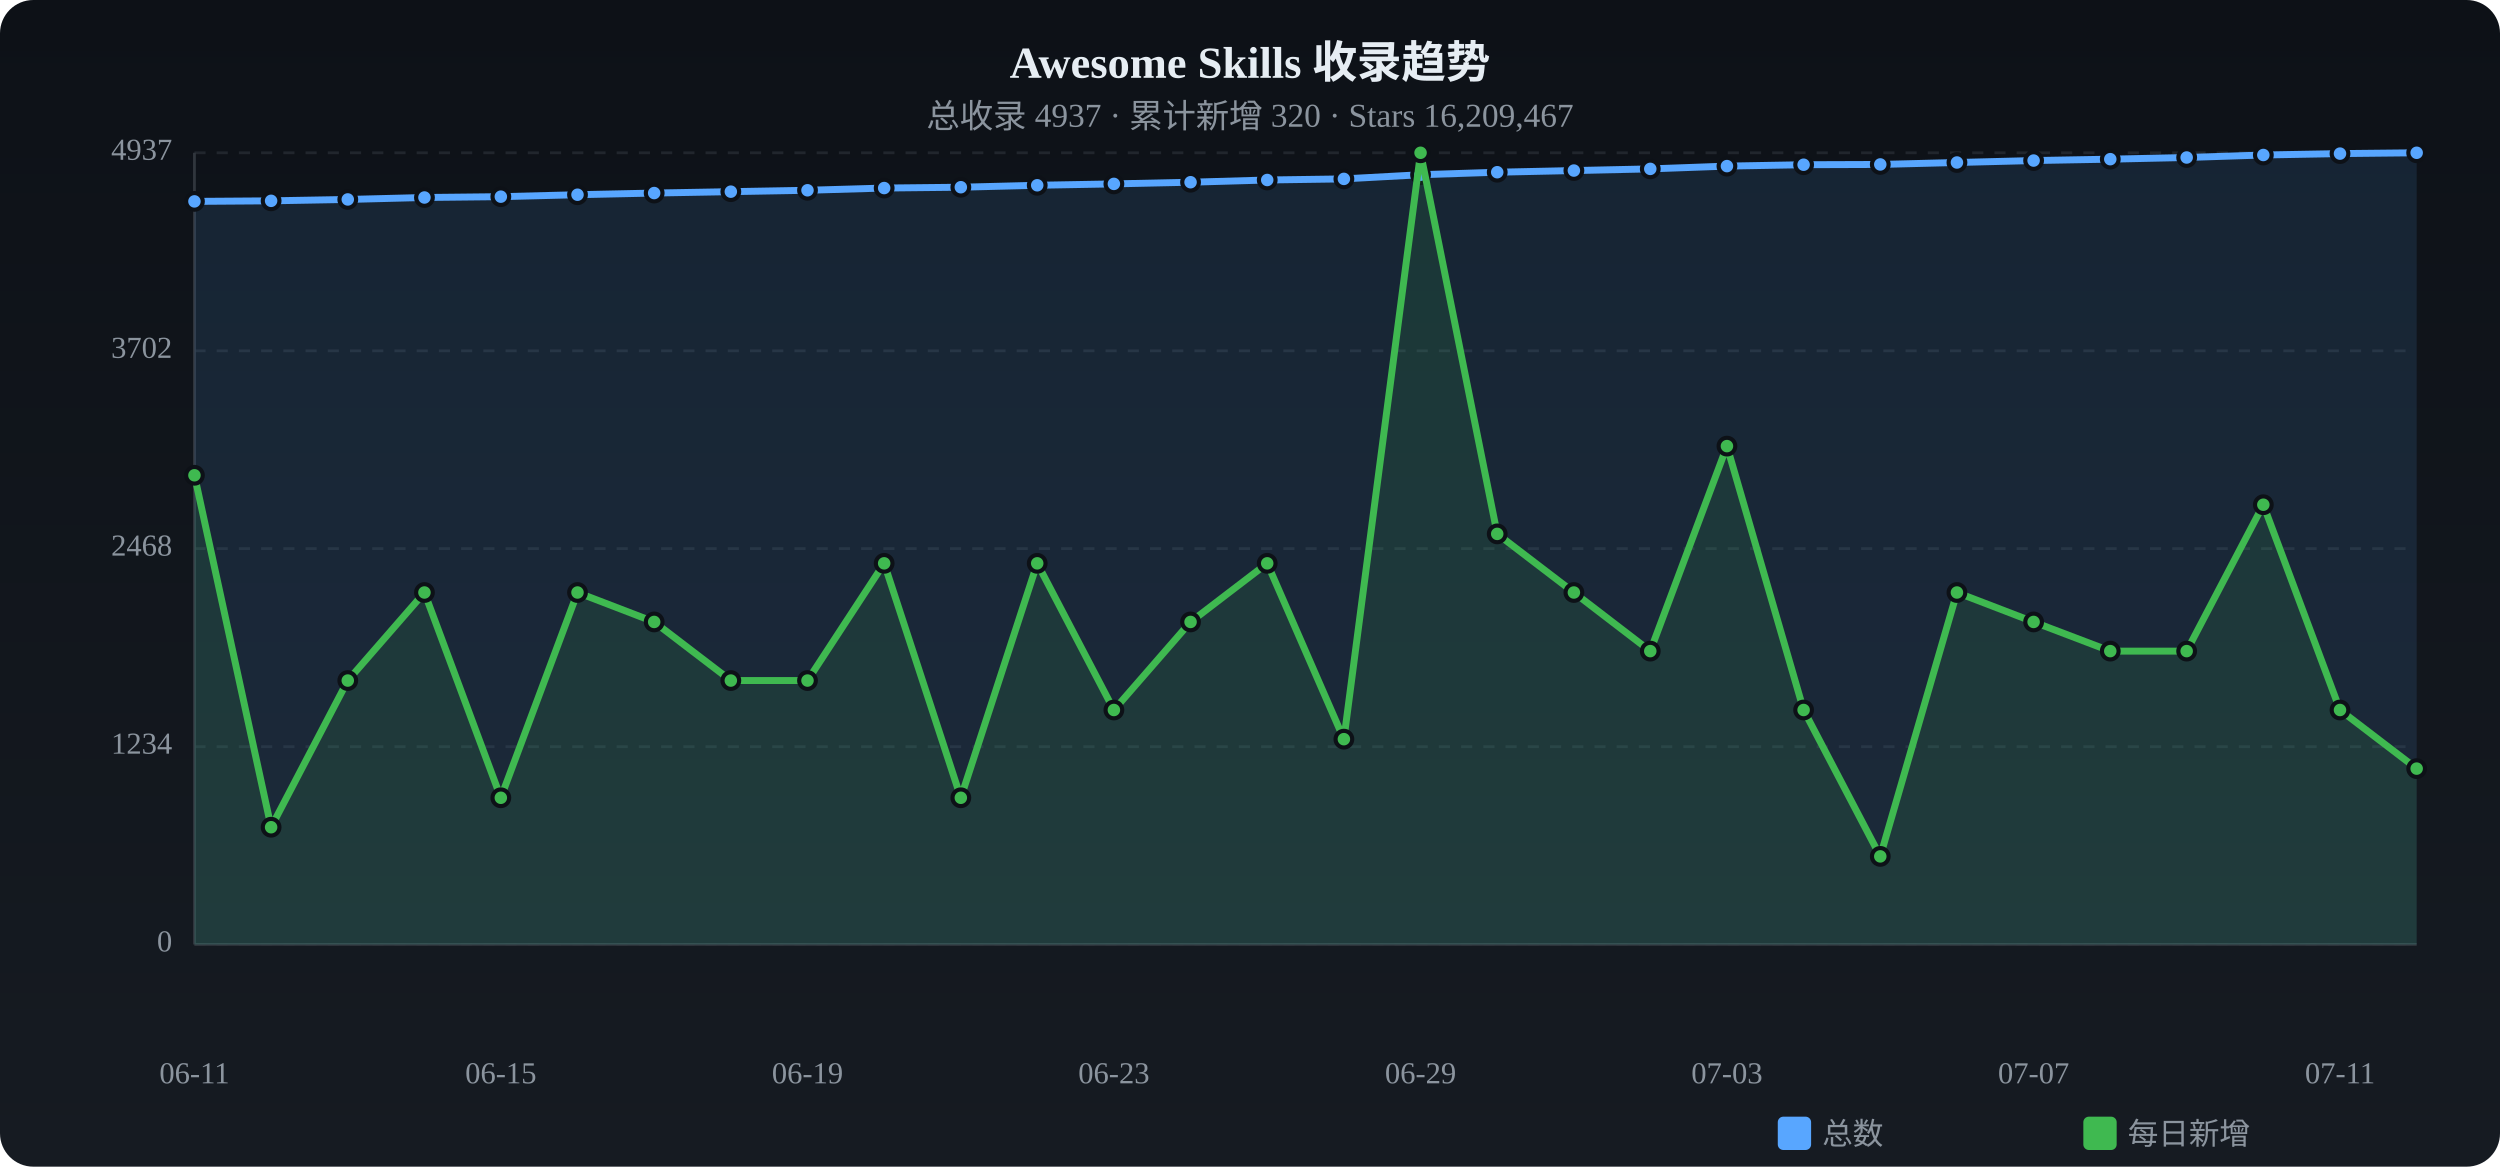
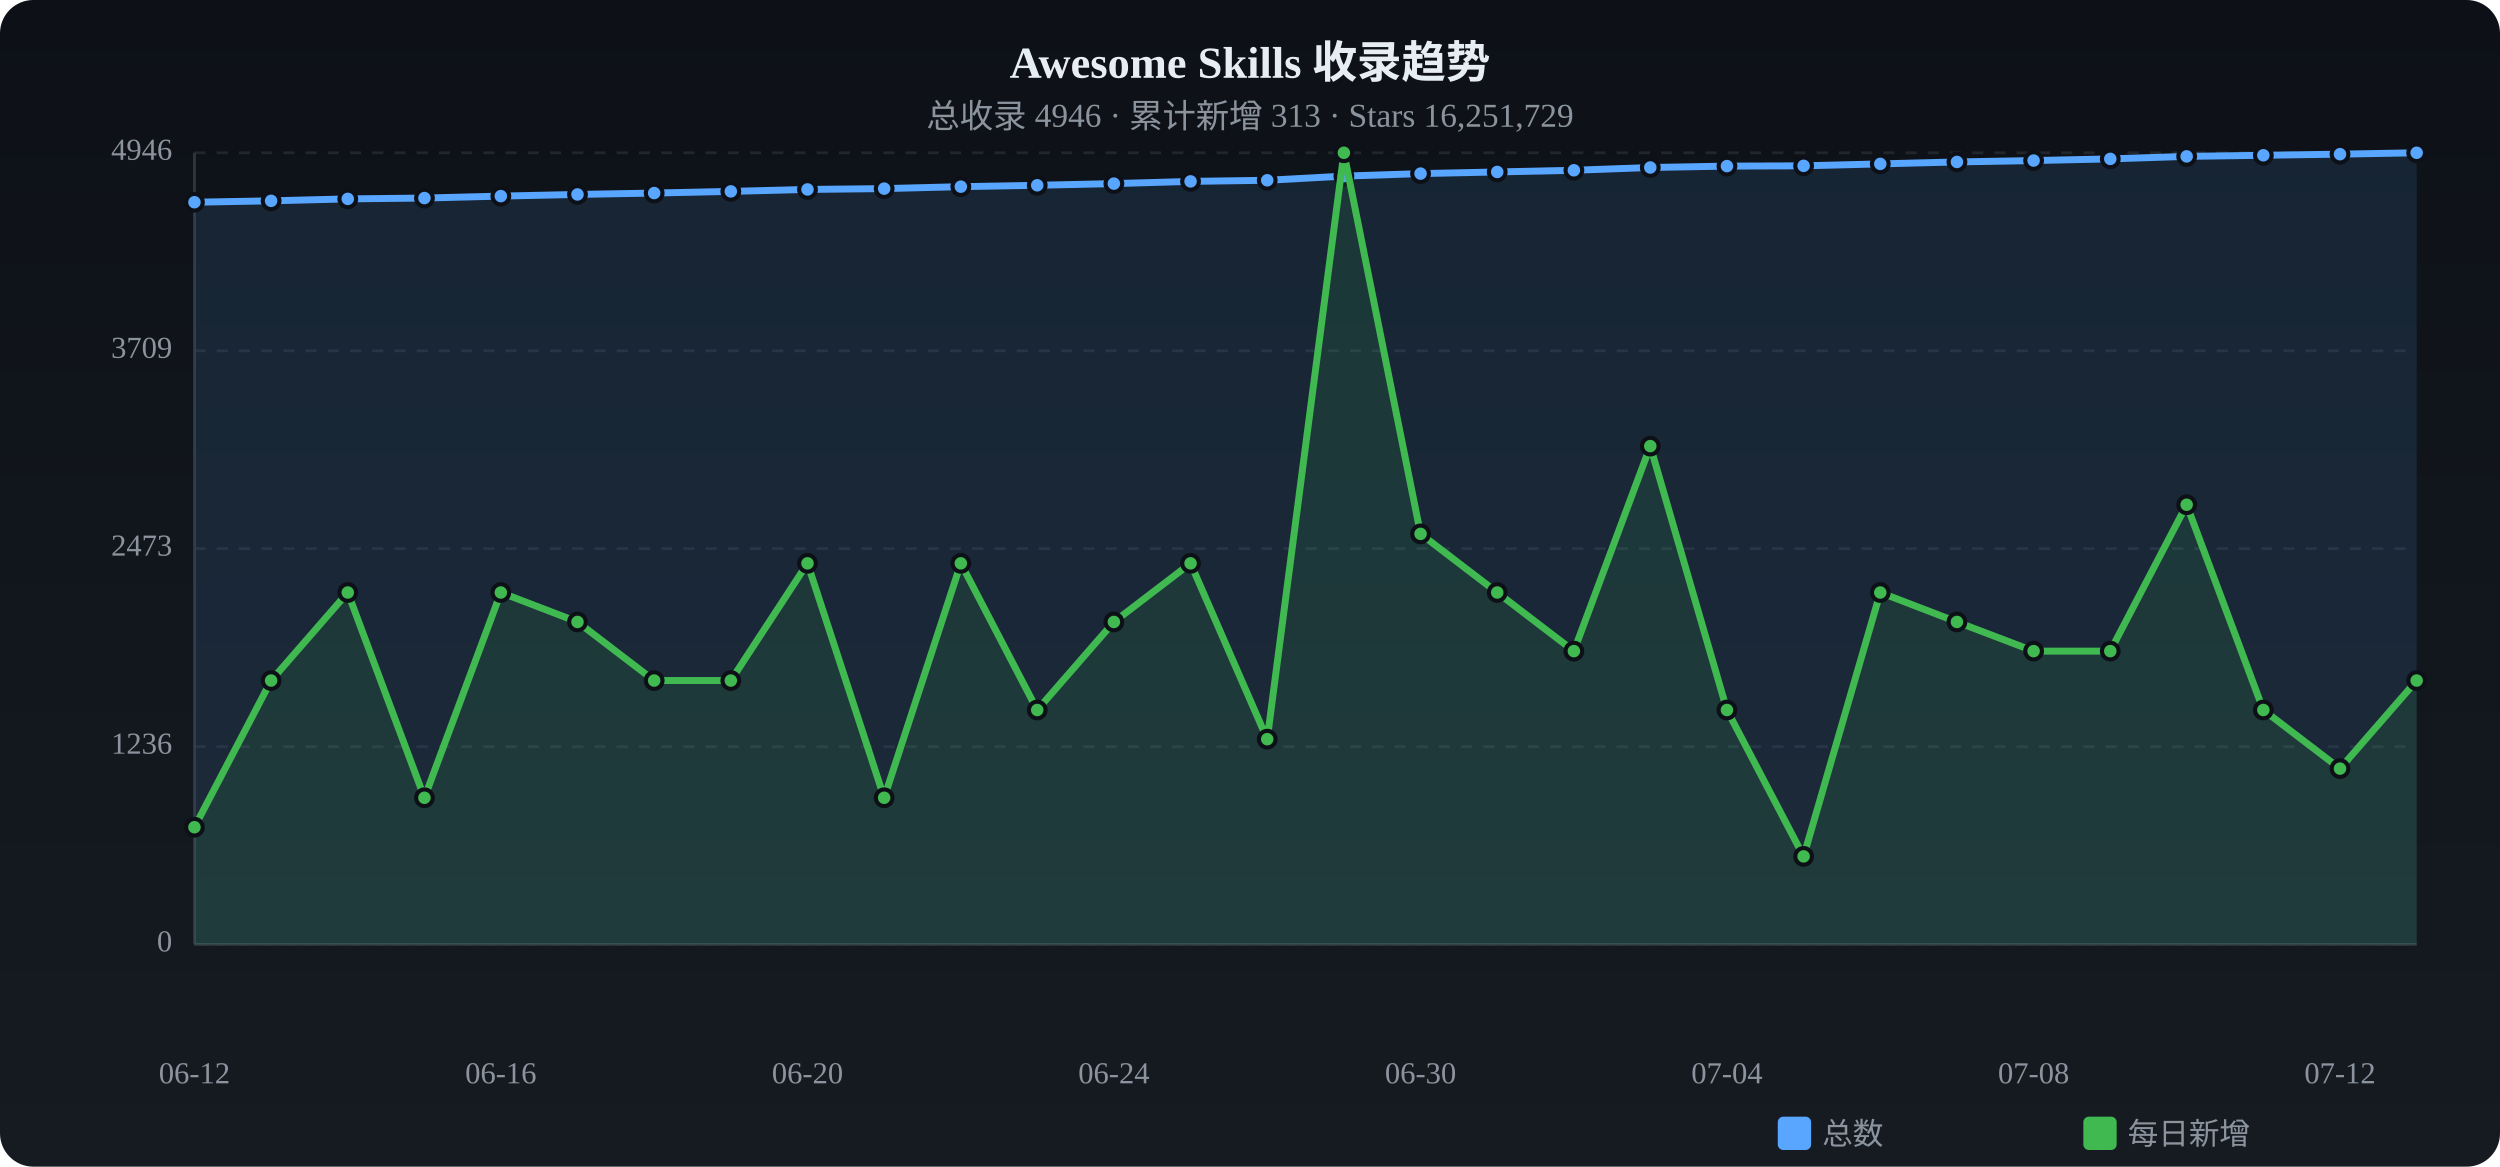
<svg xmlns="http://www.w3.org/2000/svg" viewBox="0 0 900 420" width="900" height="420">
  <defs>
    <linearGradient id="tbg" x1="0%" y1="0%" x2="0%" y2="100%">
      <stop offset="0%" stop-color="#0d1117" />
      <stop offset="100%" stop-color="#161b22" />
    </linearGradient>
  </defs>
  <rect width="900" height="420" rx="12" fill="url(#tbg)" />
  <text x="450.0" y="28" text-anchor="middle" fill="#e6edf3" font-size="16" font-weight="bold">Awesome Skills 收录趋势</text>
-   <text x="450.0" y="46" text-anchor="middle" fill="#8b949e" font-size="12">总收录 4937 · 累计新增 320 · Stars 16,209,467</text>
+   <text x="450.0" y="46" text-anchor="middle" fill="#8b949e" font-size="12">总收录 4946 · 累计新增 313 · Stars 16,251,729</text>
  <text x="62" y="340.0" text-anchor="end" fill="#8b949e" font-size="11" dominant-baseline="middle">0</text>
  <line x1="70" y1="340.0" x2="870" y2="340.0" stroke="#21262d" stroke-dasharray="4 4" />
-   <text x="62" y="268.8" text-anchor="end" fill="#8b949e" font-size="11" dominant-baseline="middle">1234</text>
+   <text x="62" y="268.8" text-anchor="end" fill="#8b949e" font-size="11" dominant-baseline="middle">1236</text>
  <line x1="70" y1="268.8" x2="870" y2="268.8" stroke="#21262d" stroke-dasharray="4 4" />
-   <text x="62" y="197.5" text-anchor="end" fill="#8b949e" font-size="11" dominant-baseline="middle">2468</text>
+   <text x="62" y="197.5" text-anchor="end" fill="#8b949e" font-size="11" dominant-baseline="middle">2473</text>
  <line x1="70" y1="197.5" x2="870" y2="197.5" stroke="#21262d" stroke-dasharray="4 4" />
-   <text x="62" y="126.3" text-anchor="end" fill="#8b949e" font-size="11" dominant-baseline="middle">3702</text>
+   <text x="62" y="126.3" text-anchor="end" fill="#8b949e" font-size="11" dominant-baseline="middle">3709</text>
  <line x1="70" y1="126.3" x2="870" y2="126.3" stroke="#21262d" stroke-dasharray="4 4" />
-   <text x="62" y="55.0" text-anchor="end" fill="#8b949e" font-size="11" dominant-baseline="middle">4937</text>
+   <text x="62" y="55.0" text-anchor="end" fill="#8b949e" font-size="11" dominant-baseline="middle">4946</text>
  <line x1="70" y1="55.0" x2="870" y2="55.0" stroke="#21262d" stroke-dasharray="4 4" />
  <line x1="70" y1="55" x2="70" y2="340" stroke="#30363d" />
  <line x1="70" y1="340" x2="870" y2="340" stroke="#30363d" />
-   <path d="M70.0,72.5 L97.6,72.3 L125.2,71.8 L152.8,71.1 L180.3,70.8 L207.9,70.1 L235.5,69.5 L263.1,69.0 L290.7,68.5 L318.3,67.7 L345.9,67.4 L373.4,66.7 L401.0,66.2 L428.6,65.6 L456.2,64.8 L483.8,64.4 L511.4,62.9 L539.0,62.0 L566.6,61.4 L594.1,60.8 L621.7,59.8 L649.3,59.3 L676.9,59.2 L704.5,58.5 L732.1,57.8 L759.7,57.3 L787.2,56.7 L814.8,55.8 L842.4,55.3 L870.0,55.0 L870.0,340 L70.0,340 Z" fill="#58a6ff" opacity="0.12" />
-   <polyline points="70.0,72.5 97.6,72.3 125.2,71.8 152.8,71.1 180.3,70.8 207.9,70.1 235.5,69.5 263.1,69.0 290.7,68.5 318.3,67.7 345.9,67.4 373.4,66.7 401.0,66.2 428.6,65.6 456.2,64.8 483.8,64.4 511.4,62.9 539.0,62.0 566.6,61.4 594.1,60.8 621.7,59.8 649.3,59.3 676.9,59.2 704.5,58.5 732.1,57.8 759.7,57.3 787.2,56.7 814.8,55.8 842.4,55.3 870.0,55.0" fill="none" stroke="#58a6ff" stroke-width="2.5" stroke-linecap="round" stroke-linejoin="round" />
-   <circle cx="70.0" cy="72.5" r="3" fill="#58a6ff" stroke="#0d1117" stroke-width="1.5" />
+   <path d="M70.0,72.8 L97.6,72.3 L125.2,71.6 L152.8,71.3 L180.3,70.6 L207.9,70.0 L235.5,69.5 L263.1,68.9 L290.7,68.2 L318.3,67.9 L345.9,67.2 L373.4,66.7 L401.0,66.1 L428.6,65.3 L456.2,64.9 L483.8,63.4 L511.4,62.5 L539.0,61.9 L566.6,61.3 L594.1,60.3 L621.7,59.8 L649.3,59.7 L676.9,59.0 L704.5,58.3 L732.1,57.8 L759.7,57.2 L787.2,56.3 L814.8,55.9 L842.4,55.5 L870.0,55.0 L870.0,340 L70.0,340 Z" fill="#58a6ff" opacity="0.12" />
+   <polyline points="70.0,72.8 97.6,72.3 125.2,71.6 152.8,71.3 180.3,70.6 207.9,70.0 235.5,69.5 263.1,68.9 290.7,68.2 318.3,67.9 345.9,67.2 373.4,66.7 401.0,66.1 428.6,65.3 456.2,64.9 483.8,63.4 511.4,62.5 539.0,61.9 566.6,61.3 594.1,60.3 621.7,59.8 649.3,59.7 676.9,59.0 704.5,58.3 732.1,57.8 759.7,57.2 787.2,56.3 814.8,55.9 842.4,55.5 870.0,55.0" fill="none" stroke="#58a6ff" stroke-width="2.5" stroke-linecap="round" stroke-linejoin="round" />
+   <circle cx="70.0" cy="72.8" r="3" fill="#58a6ff" stroke="#0d1117" stroke-width="1.5" />
  <circle cx="97.6" cy="72.3" r="3" fill="#58a6ff" stroke="#0d1117" stroke-width="1.5" />
-   <circle cx="125.2" cy="71.8" r="3" fill="#58a6ff" stroke="#0d1117" stroke-width="1.5" />
-   <circle cx="152.8" cy="71.1" r="3" fill="#58a6ff" stroke="#0d1117" stroke-width="1.5" />
-   <circle cx="180.3" cy="70.8" r="3" fill="#58a6ff" stroke="#0d1117" stroke-width="1.5" />
-   <circle cx="207.9" cy="70.1" r="3" fill="#58a6ff" stroke="#0d1117" stroke-width="1.5" />
+   <circle cx="125.2" cy="71.6" r="3" fill="#58a6ff" stroke="#0d1117" stroke-width="1.5" />
+   <circle cx="152.8" cy="71.3" r="3" fill="#58a6ff" stroke="#0d1117" stroke-width="1.5" />
+   <circle cx="180.3" cy="70.6" r="3" fill="#58a6ff" stroke="#0d1117" stroke-width="1.5" />
+   <circle cx="207.9" cy="70.0" r="3" fill="#58a6ff" stroke="#0d1117" stroke-width="1.5" />
  <circle cx="235.5" cy="69.5" r="3" fill="#58a6ff" stroke="#0d1117" stroke-width="1.5" />
-   <circle cx="263.1" cy="69.0" r="3" fill="#58a6ff" stroke="#0d1117" stroke-width="1.5" />
-   <circle cx="290.7" cy="68.5" r="3" fill="#58a6ff" stroke="#0d1117" stroke-width="1.5" />
-   <circle cx="318.3" cy="67.7" r="3" fill="#58a6ff" stroke="#0d1117" stroke-width="1.5" />
-   <circle cx="345.9" cy="67.4" r="3" fill="#58a6ff" stroke="#0d1117" stroke-width="1.5" />
+   <circle cx="263.1" cy="68.9" r="3" fill="#58a6ff" stroke="#0d1117" stroke-width="1.5" />
+   <circle cx="290.7" cy="68.2" r="3" fill="#58a6ff" stroke="#0d1117" stroke-width="1.5" />
+   <circle cx="318.3" cy="67.9" r="3" fill="#58a6ff" stroke="#0d1117" stroke-width="1.5" />
+   <circle cx="345.9" cy="67.2" r="3" fill="#58a6ff" stroke="#0d1117" stroke-width="1.5" />
  <circle cx="373.4" cy="66.7" r="3" fill="#58a6ff" stroke="#0d1117" stroke-width="1.5" />
-   <circle cx="401.0" cy="66.2" r="3" fill="#58a6ff" stroke="#0d1117" stroke-width="1.5" />
-   <circle cx="428.6" cy="65.6" r="3" fill="#58a6ff" stroke="#0d1117" stroke-width="1.5" />
-   <circle cx="456.2" cy="64.8" r="3" fill="#58a6ff" stroke="#0d1117" stroke-width="1.5" />
-   <circle cx="483.8" cy="64.4" r="3" fill="#58a6ff" stroke="#0d1117" stroke-width="1.5" />
-   <circle cx="511.4" cy="62.9" r="3" fill="#58a6ff" stroke="#0d1117" stroke-width="1.5" />
-   <circle cx="539.0" cy="62.0" r="3" fill="#58a6ff" stroke="#0d1117" stroke-width="1.5" />
-   <circle cx="566.6" cy="61.4" r="3" fill="#58a6ff" stroke="#0d1117" stroke-width="1.5" />
-   <circle cx="594.1" cy="60.8" r="3" fill="#58a6ff" stroke="#0d1117" stroke-width="1.5" />
+   <circle cx="401.0" cy="66.1" r="3" fill="#58a6ff" stroke="#0d1117" stroke-width="1.5" />
+   <circle cx="428.6" cy="65.3" r="3" fill="#58a6ff" stroke="#0d1117" stroke-width="1.5" />
+   <circle cx="456.2" cy="64.9" r="3" fill="#58a6ff" stroke="#0d1117" stroke-width="1.5" />
+   <circle cx="483.8" cy="63.4" r="3" fill="#58a6ff" stroke="#0d1117" stroke-width="1.5" />
+   <circle cx="511.4" cy="62.5" r="3" fill="#58a6ff" stroke="#0d1117" stroke-width="1.5" />
+   <circle cx="539.0" cy="61.9" r="3" fill="#58a6ff" stroke="#0d1117" stroke-width="1.5" />
+   <circle cx="566.6" cy="61.3" r="3" fill="#58a6ff" stroke="#0d1117" stroke-width="1.5" />
+   <circle cx="594.1" cy="60.3" r="3" fill="#58a6ff" stroke="#0d1117" stroke-width="1.5" />
  <circle cx="621.7" cy="59.8" r="3" fill="#58a6ff" stroke="#0d1117" stroke-width="1.5" />
-   <circle cx="649.3" cy="59.3" r="3" fill="#58a6ff" stroke="#0d1117" stroke-width="1.5" />
-   <circle cx="676.9" cy="59.2" r="3" fill="#58a6ff" stroke="#0d1117" stroke-width="1.5" />
-   <circle cx="704.5" cy="58.5" r="3" fill="#58a6ff" stroke="#0d1117" stroke-width="1.5" />
+   <circle cx="649.3" cy="59.7" r="3" fill="#58a6ff" stroke="#0d1117" stroke-width="1.5" />
+   <circle cx="676.9" cy="59.0" r="3" fill="#58a6ff" stroke="#0d1117" stroke-width="1.5" />
+   <circle cx="704.5" cy="58.3" r="3" fill="#58a6ff" stroke="#0d1117" stroke-width="1.5" />
  <circle cx="732.1" cy="57.8" r="3" fill="#58a6ff" stroke="#0d1117" stroke-width="1.5" />
-   <circle cx="759.7" cy="57.3" r="3" fill="#58a6ff" stroke="#0d1117" stroke-width="1.5" />
-   <circle cx="787.2" cy="56.7" r="3" fill="#58a6ff" stroke="#0d1117" stroke-width="1.5" />
-   <circle cx="814.8" cy="55.8" r="3" fill="#58a6ff" stroke="#0d1117" stroke-width="1.5" />
-   <circle cx="842.4" cy="55.3" r="3" fill="#58a6ff" stroke="#0d1117" stroke-width="1.5" />
+   <circle cx="759.7" cy="57.2" r="3" fill="#58a6ff" stroke="#0d1117" stroke-width="1.5" />
+   <circle cx="787.2" cy="56.3" r="3" fill="#58a6ff" stroke="#0d1117" stroke-width="1.5" />
+   <circle cx="814.8" cy="55.9" r="3" fill="#58a6ff" stroke="#0d1117" stroke-width="1.5" />
+   <circle cx="842.4" cy="55.5" r="3" fill="#58a6ff" stroke="#0d1117" stroke-width="1.5" />
  <circle cx="870.0" cy="55.0" r="3" fill="#58a6ff" stroke="#0d1117" stroke-width="1.5" />
-   <path d="M70.0,171.1 L97.6,297.8 L125.2,245.0 L152.8,213.3 L180.3,287.2 L207.9,213.3 L235.5,223.9 L263.1,245.0 L290.7,245.0 L318.3,202.8 L345.9,287.2 L373.4,202.8 L401.0,255.6 L428.6,223.9 L456.2,202.8 L483.8,266.1 L511.4,55.0 L539.0,192.2 L566.6,213.3 L594.1,234.4 L621.7,160.6 L649.3,255.6 L676.9,308.3 L704.5,213.3 L732.1,223.9 L759.7,234.4 L787.2,234.4 L814.8,181.7 L842.4,255.6 L870.0,276.7 L870.0,340 L70.0,340 Z" fill="#3fb950" opacity="0.12" />
-   <polyline points="70.0,171.1 97.6,297.8 125.2,245.0 152.8,213.3 180.3,287.2 207.9,213.3 235.5,223.9 263.1,245.0 290.7,245.0 318.3,202.8 345.9,287.2 373.4,202.8 401.0,255.6 428.6,223.9 456.2,202.8 483.8,266.1 511.4,55.0 539.0,192.2 566.6,213.3 594.1,234.4 621.7,160.6 649.3,255.6 676.9,308.3 704.5,213.3 732.1,223.9 759.7,234.4 787.2,234.4 814.8,181.7 842.4,255.6 870.0,276.7" fill="none" stroke="#3fb950" stroke-width="2.5" stroke-linecap="round" stroke-linejoin="round" />
-   <circle cx="70.0" cy="171.1" r="3" fill="#3fb950" stroke="#0d1117" stroke-width="1.5" />
-   <circle cx="97.6" cy="297.8" r="3" fill="#3fb950" stroke="#0d1117" stroke-width="1.5" />
-   <circle cx="125.2" cy="245.0" r="3" fill="#3fb950" stroke="#0d1117" stroke-width="1.5" />
-   <circle cx="152.8" cy="213.3" r="3" fill="#3fb950" stroke="#0d1117" stroke-width="1.5" />
-   <circle cx="180.3" cy="287.2" r="3" fill="#3fb950" stroke="#0d1117" stroke-width="1.5" />
-   <circle cx="207.9" cy="213.3" r="3" fill="#3fb950" stroke="#0d1117" stroke-width="1.5" />
-   <circle cx="235.5" cy="223.9" r="3" fill="#3fb950" stroke="#0d1117" stroke-width="1.5" />
+   <path d="M70.0,297.8 L97.6,245.0 L125.2,213.3 L152.8,287.2 L180.3,213.3 L207.9,223.9 L235.5,245.0 L263.1,245.0 L290.7,202.8 L318.3,287.2 L345.9,202.8 L373.4,255.6 L401.0,223.9 L428.6,202.8 L456.2,266.1 L483.8,55.0 L511.4,192.2 L539.0,213.3 L566.6,234.4 L594.1,160.6 L621.7,255.6 L649.3,308.3 L676.9,213.3 L704.5,223.9 L732.1,234.4 L759.7,234.4 L787.2,181.7 L814.8,255.6 L842.4,276.7 L870.0,245.0 L870.0,340 L70.0,340 Z" fill="#3fb950" opacity="0.12" />
+   <polyline points="70.0,297.8 97.6,245.0 125.2,213.3 152.8,287.2 180.3,213.3 207.9,223.9 235.5,245.0 263.1,245.0 290.7,202.8 318.3,287.2 345.9,202.8 373.4,255.6 401.0,223.9 428.6,202.8 456.2,266.1 483.8,55.0 511.4,192.2 539.0,213.3 566.6,234.4 594.1,160.6 621.7,255.6 649.3,308.3 676.9,213.3 704.5,223.9 732.1,234.4 759.7,234.4 787.2,181.7 814.8,255.6 842.4,276.7 870.0,245.0" fill="none" stroke="#3fb950" stroke-width="2.5" stroke-linecap="round" stroke-linejoin="round" />
+   <circle cx="70.0" cy="297.8" r="3" fill="#3fb950" stroke="#0d1117" stroke-width="1.5" />
+   <circle cx="97.6" cy="245.0" r="3" fill="#3fb950" stroke="#0d1117" stroke-width="1.5" />
+   <circle cx="125.2" cy="213.3" r="3" fill="#3fb950" stroke="#0d1117" stroke-width="1.5" />
+   <circle cx="152.8" cy="287.2" r="3" fill="#3fb950" stroke="#0d1117" stroke-width="1.5" />
+   <circle cx="180.3" cy="213.3" r="3" fill="#3fb950" stroke="#0d1117" stroke-width="1.5" />
+   <circle cx="207.9" cy="223.9" r="3" fill="#3fb950" stroke="#0d1117" stroke-width="1.5" />
+   <circle cx="235.5" cy="245.0" r="3" fill="#3fb950" stroke="#0d1117" stroke-width="1.5" />
  <circle cx="263.1" cy="245.0" r="3" fill="#3fb950" stroke="#0d1117" stroke-width="1.5" />
-   <circle cx="290.7" cy="245.0" r="3" fill="#3fb950" stroke="#0d1117" stroke-width="1.5" />
-   <circle cx="318.3" cy="202.8" r="3" fill="#3fb950" stroke="#0d1117" stroke-width="1.5" />
-   <circle cx="345.9" cy="287.2" r="3" fill="#3fb950" stroke="#0d1117" stroke-width="1.5" />
-   <circle cx="373.4" cy="202.8" r="3" fill="#3fb950" stroke="#0d1117" stroke-width="1.5" />
-   <circle cx="401.0" cy="255.6" r="3" fill="#3fb950" stroke="#0d1117" stroke-width="1.5" />
-   <circle cx="428.6" cy="223.9" r="3" fill="#3fb950" stroke="#0d1117" stroke-width="1.5" />
-   <circle cx="456.2" cy="202.8" r="3" fill="#3fb950" stroke="#0d1117" stroke-width="1.5" />
-   <circle cx="483.8" cy="266.1" r="3" fill="#3fb950" stroke="#0d1117" stroke-width="1.5" />
-   <circle cx="511.4" cy="55.0" r="3" fill="#3fb950" stroke="#0d1117" stroke-width="1.5" />
-   <circle cx="539.0" cy="192.2" r="3" fill="#3fb950" stroke="#0d1117" stroke-width="1.5" />
-   <circle cx="566.6" cy="213.3" r="3" fill="#3fb950" stroke="#0d1117" stroke-width="1.5" />
-   <circle cx="594.1" cy="234.4" r="3" fill="#3fb950" stroke="#0d1117" stroke-width="1.5" />
-   <circle cx="621.7" cy="160.6" r="3" fill="#3fb950" stroke="#0d1117" stroke-width="1.5" />
-   <circle cx="649.3" cy="255.6" r="3" fill="#3fb950" stroke="#0d1117" stroke-width="1.5" />
-   <circle cx="676.9" cy="308.3" r="3" fill="#3fb950" stroke="#0d1117" stroke-width="1.5" />
-   <circle cx="704.5" cy="213.3" r="3" fill="#3fb950" stroke="#0d1117" stroke-width="1.5" />
-   <circle cx="732.1" cy="223.9" r="3" fill="#3fb950" stroke="#0d1117" stroke-width="1.5" />
+   <circle cx="290.7" cy="202.8" r="3" fill="#3fb950" stroke="#0d1117" stroke-width="1.5" />
+   <circle cx="318.3" cy="287.2" r="3" fill="#3fb950" stroke="#0d1117" stroke-width="1.5" />
+   <circle cx="345.9" cy="202.8" r="3" fill="#3fb950" stroke="#0d1117" stroke-width="1.5" />
+   <circle cx="373.4" cy="255.6" r="3" fill="#3fb950" stroke="#0d1117" stroke-width="1.5" />
+   <circle cx="401.0" cy="223.9" r="3" fill="#3fb950" stroke="#0d1117" stroke-width="1.5" />
+   <circle cx="428.6" cy="202.8" r="3" fill="#3fb950" stroke="#0d1117" stroke-width="1.5" />
+   <circle cx="456.2" cy="266.1" r="3" fill="#3fb950" stroke="#0d1117" stroke-width="1.5" />
+   <circle cx="483.8" cy="55.0" r="3" fill="#3fb950" stroke="#0d1117" stroke-width="1.5" />
+   <circle cx="511.4" cy="192.2" r="3" fill="#3fb950" stroke="#0d1117" stroke-width="1.5" />
+   <circle cx="539.0" cy="213.3" r="3" fill="#3fb950" stroke="#0d1117" stroke-width="1.5" />
+   <circle cx="566.6" cy="234.4" r="3" fill="#3fb950" stroke="#0d1117" stroke-width="1.5" />
+   <circle cx="594.1" cy="160.6" r="3" fill="#3fb950" stroke="#0d1117" stroke-width="1.5" />
+   <circle cx="621.7" cy="255.6" r="3" fill="#3fb950" stroke="#0d1117" stroke-width="1.5" />
+   <circle cx="649.3" cy="308.3" r="3" fill="#3fb950" stroke="#0d1117" stroke-width="1.5" />
+   <circle cx="676.9" cy="213.3" r="3" fill="#3fb950" stroke="#0d1117" stroke-width="1.5" />
+   <circle cx="704.5" cy="223.9" r="3" fill="#3fb950" stroke="#0d1117" stroke-width="1.5" />
+   <circle cx="732.1" cy="234.4" r="3" fill="#3fb950" stroke="#0d1117" stroke-width="1.5" />
  <circle cx="759.7" cy="234.4" r="3" fill="#3fb950" stroke="#0d1117" stroke-width="1.5" />
-   <circle cx="787.2" cy="234.4" r="3" fill="#3fb950" stroke="#0d1117" stroke-width="1.5" />
-   <circle cx="814.8" cy="181.7" r="3" fill="#3fb950" stroke="#0d1117" stroke-width="1.5" />
-   <circle cx="842.4" cy="255.6" r="3" fill="#3fb950" stroke="#0d1117" stroke-width="1.5" />
-   <circle cx="870.0" cy="276.7" r="3" fill="#3fb950" stroke="#0d1117" stroke-width="1.5" />
-   <text x="70.0" y="390" text-anchor="middle" fill="#8b949e" font-size="11">06-11</text>
-   <text x="180.3" y="390" text-anchor="middle" fill="#8b949e" font-size="11">06-15</text>
-   <text x="290.7" y="390" text-anchor="middle" fill="#8b949e" font-size="11">06-19</text>
-   <text x="401.0" y="390" text-anchor="middle" fill="#8b949e" font-size="11">06-23</text>
-   <text x="511.4" y="390" text-anchor="middle" fill="#8b949e" font-size="11">06-29</text>
-   <text x="621.7" y="390" text-anchor="middle" fill="#8b949e" font-size="11">07-03</text>
-   <text x="732.1" y="390" text-anchor="middle" fill="#8b949e" font-size="11">07-07</text>
-   <text x="842.4" y="390" text-anchor="middle" fill="#8b949e" font-size="11">07-11</text>
+   <circle cx="787.2" cy="181.7" r="3" fill="#3fb950" stroke="#0d1117" stroke-width="1.5" />
+   <circle cx="814.8" cy="255.6" r="3" fill="#3fb950" stroke="#0d1117" stroke-width="1.5" />
+   <circle cx="842.4" cy="276.7" r="3" fill="#3fb950" stroke="#0d1117" stroke-width="1.5" />
+   <circle cx="870.0" cy="245.0" r="3" fill="#3fb950" stroke="#0d1117" stroke-width="1.5" />
+   <text x="70.0" y="390" text-anchor="middle" fill="#8b949e" font-size="11">06-12</text>
+   <text x="180.3" y="390" text-anchor="middle" fill="#8b949e" font-size="11">06-16</text>
+   <text x="290.7" y="390" text-anchor="middle" fill="#8b949e" font-size="11">06-20</text>
+   <text x="401.0" y="390" text-anchor="middle" fill="#8b949e" font-size="11">06-24</text>
+   <text x="511.4" y="390" text-anchor="middle" fill="#8b949e" font-size="11">06-30</text>
+   <text x="621.7" y="390" text-anchor="middle" fill="#8b949e" font-size="11">07-04</text>
+   <text x="732.1" y="390" text-anchor="middle" fill="#8b949e" font-size="11">07-08</text>
+   <text x="842.4" y="390" text-anchor="middle" fill="#8b949e" font-size="11">07-12</text>
  <rect x="640" y="402" width="12" height="12" rx="2" fill="#58a6ff" />
  <text x="656" y="412" fill="#8b949e" font-size="11">总数</text>
  <rect x="750" y="402" width="12" height="12" rx="2" fill="#3fb950" />
  <text x="766" y="412" fill="#8b949e" font-size="11">每日新增</text>
</svg>
